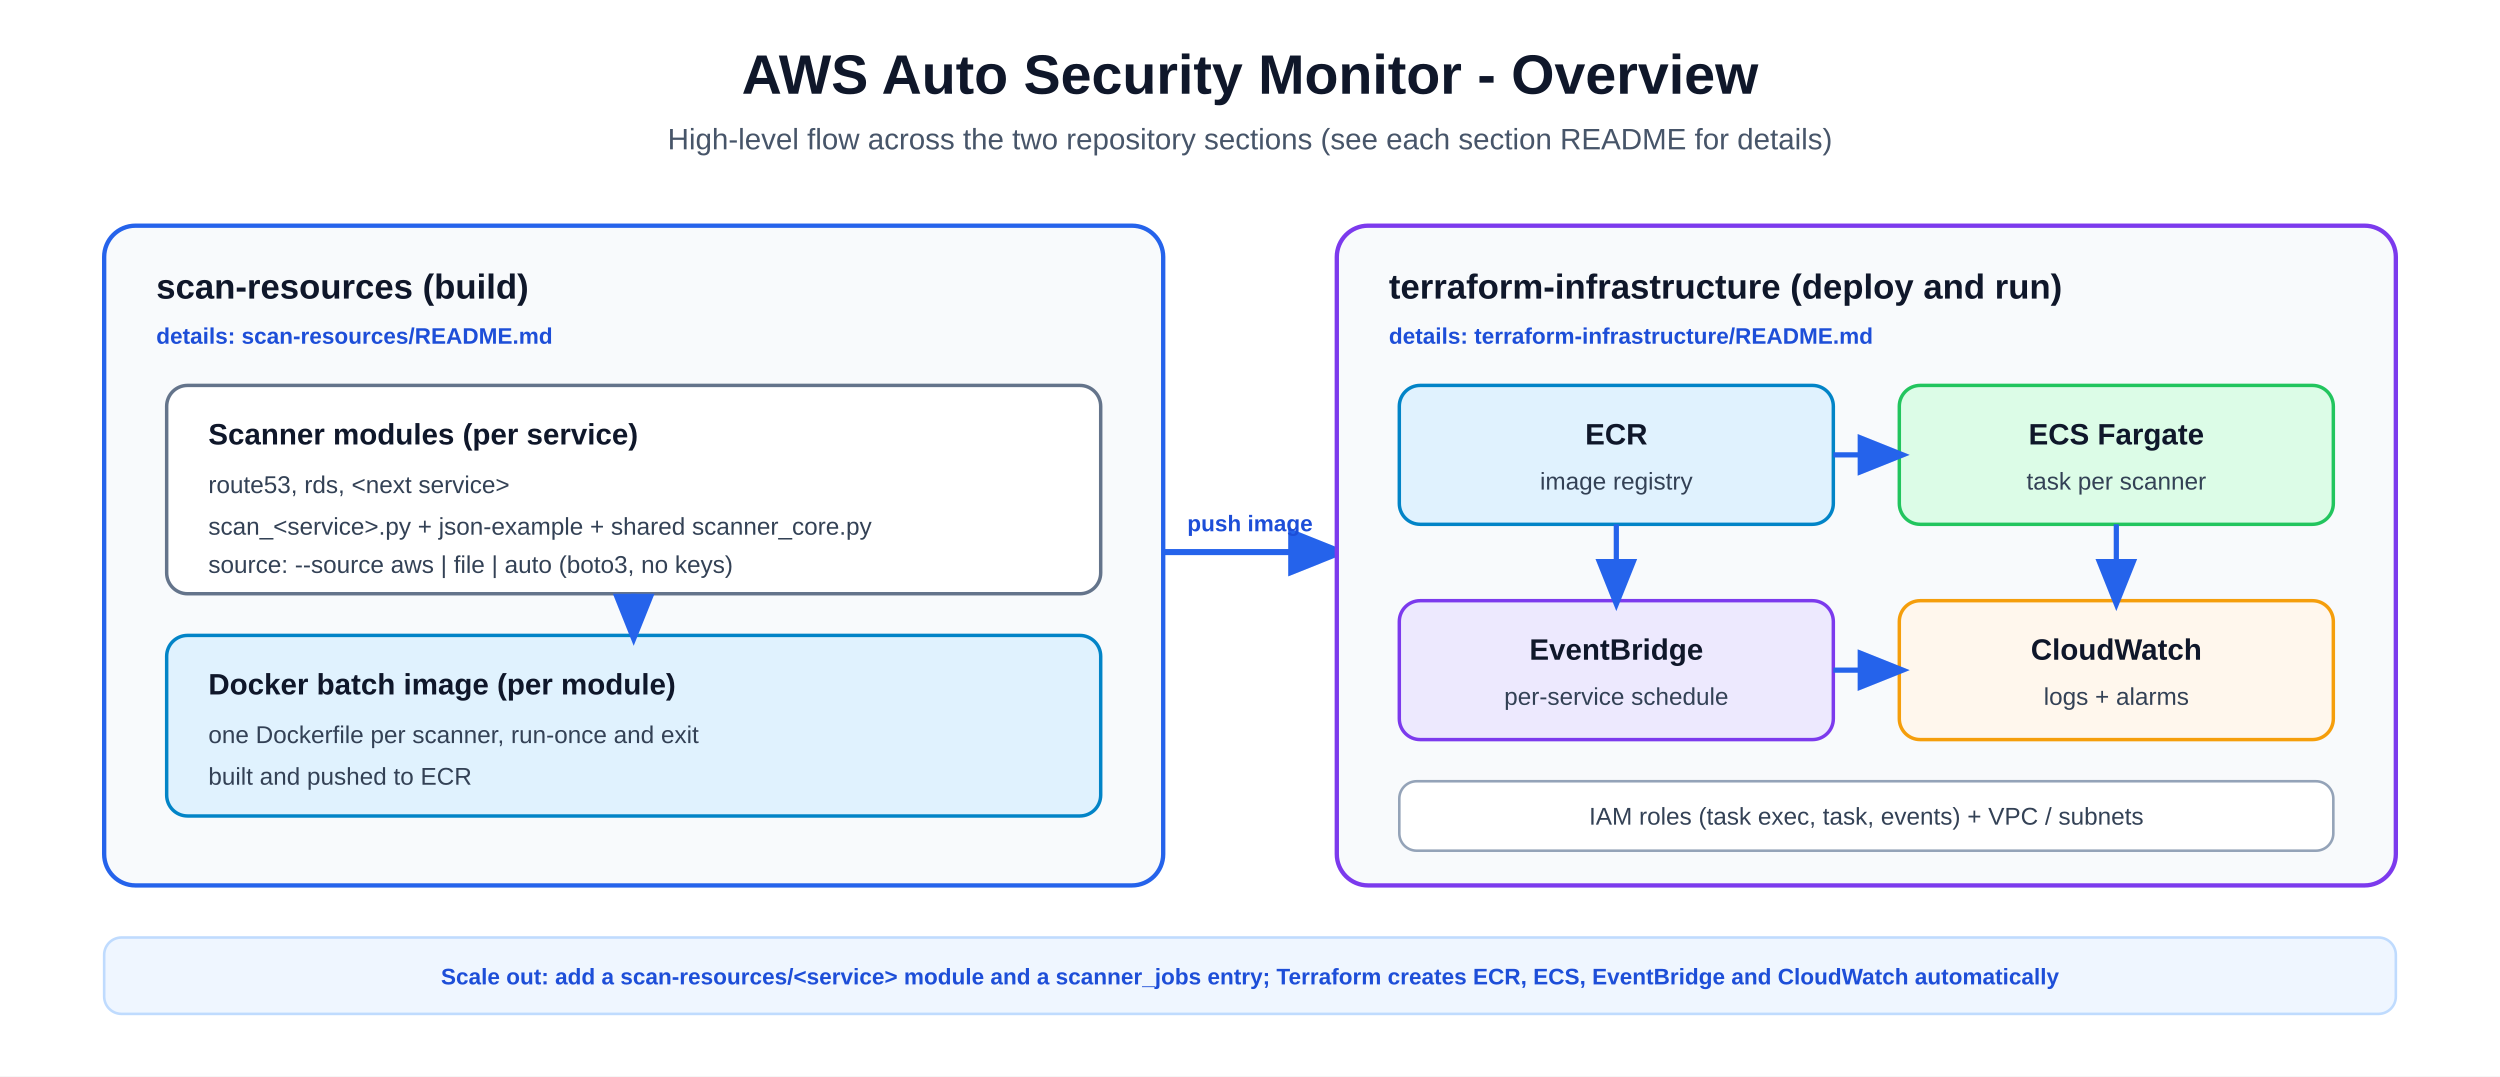
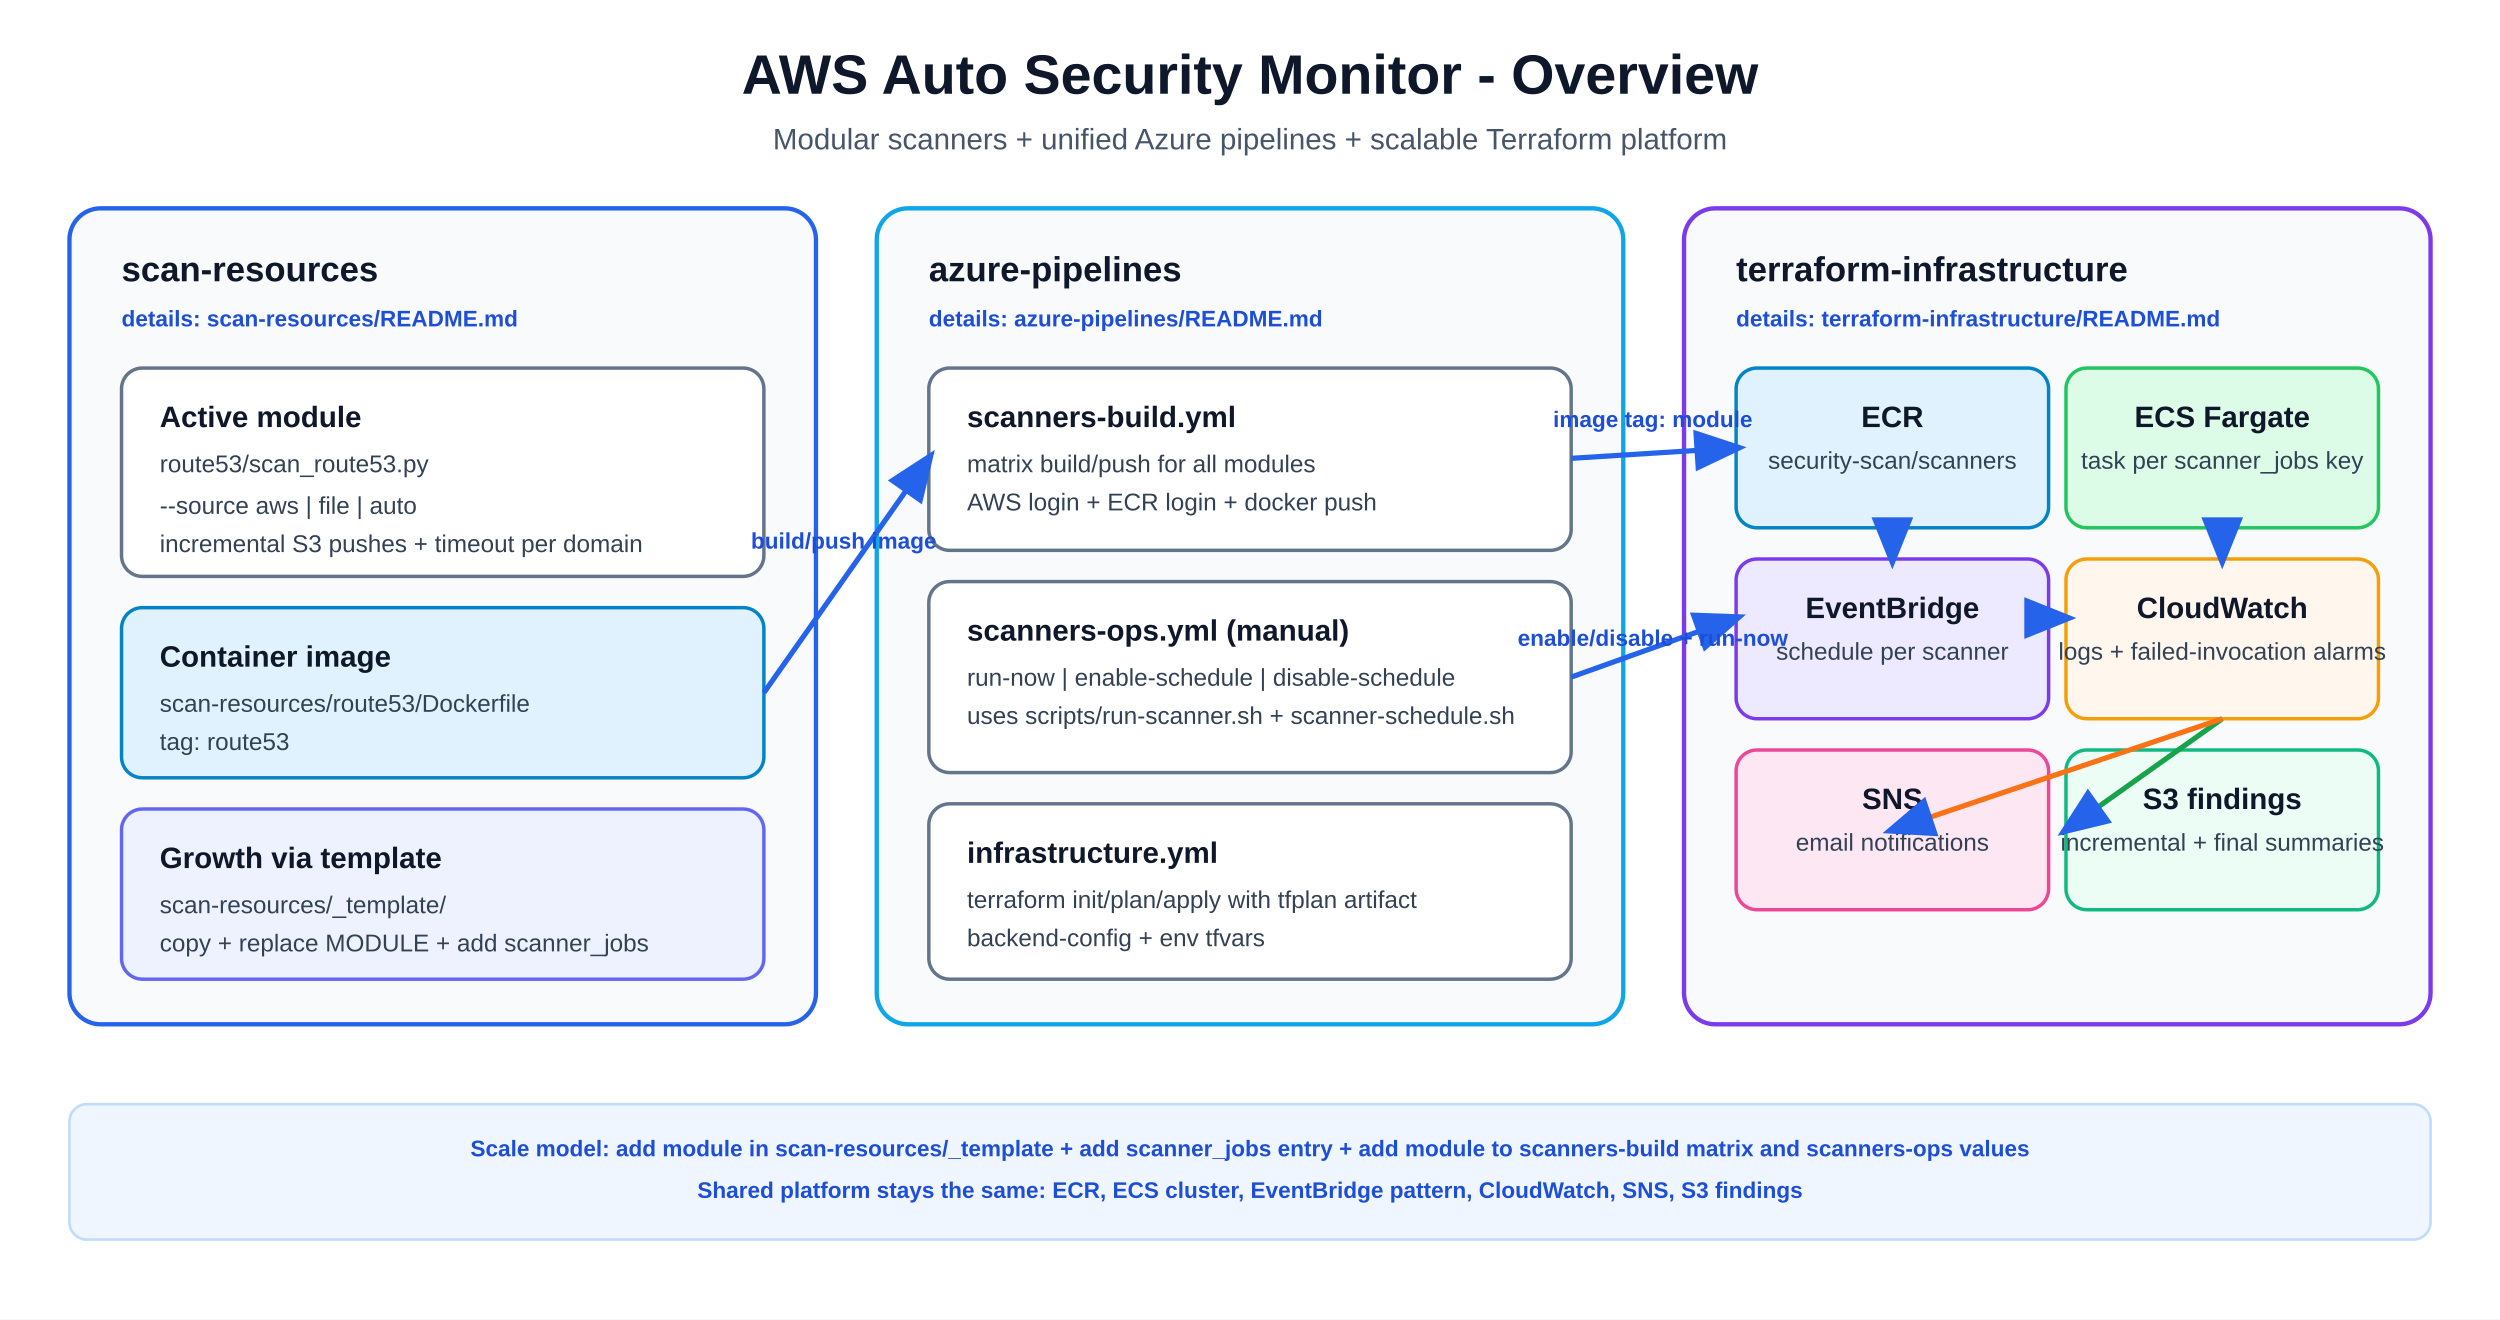
- <svg xmlns="http://www.w3.org/2000/svg" width="1440" height="620" viewBox="0 0 1440 620" font-family="Segoe UI, Arial, sans-serif">
+ <svg xmlns="http://www.w3.org/2000/svg" width="1440" height="760" viewBox="0 0 1440 760" font-family="Segoe UI, Arial, sans-serif">
  <defs>
    <style>
      .title    { font-size: 32px; font-weight: 700; fill: #0f172a; }
      .subtitle { font-size: 17px; font-weight: 500; fill: #475569; }
      .panel-h  { font-size: 20px; font-weight: 700; fill: #0f172a; }
      .h        { font-size: 17px; font-weight: 700; fill: #0f172a; }
      .t        { font-size: 14px; font-weight: 500; fill: #334155; }
      .ref      { font-size: 13px; font-weight: 600; fill: #1d4ed8; }
      .flow     { font-size: 13px; font-weight: 700; fill: #1d4ed8; }
+       .chip     { font-size: 13px; font-weight: 700; fill: #1e293b; }
    </style>
    <marker id="arrow" markerWidth="12" markerHeight="12" refX="8" refY="4" orient="auto">
      <path d="M0,0 L0,8 L10,4 z" fill="#2563eb" />
    </marker>
  </defs>
-   <rect x="0" y="0" width="1440" height="620" fill="#ffffff" />
+   <rect x="0" y="0" width="1440" height="760" fill="#ffffff" />
  <text x="720" y="54" text-anchor="middle" class="title">AWS Auto Security Monitor - Overview</text>
-   <text x="720" y="86" text-anchor="middle" class="subtitle">High-level flow across the two repository sections (see each section README for details)</text>
-   <rect x="60" y="130" width="610" height="380" rx="18" fill="#f8fafc" stroke="#2563eb" stroke-width="2.5" />
-   <text x="90" y="172" class="panel-h">scan-resources (build)</text>
-   <text x="90" y="198" class="ref">details: scan-resources/README.md</text>
-   <rect x="96" y="222" width="538" height="120" rx="12" fill="#ffffff" stroke="#64748b" stroke-width="2" />
-   <text x="120" y="256" class="h">Scanner modules (per service)</text>
-   <text x="120" y="284" class="t">route53, rds, &lt;next service&gt;</text>
-   <text x="120" y="308" class="t">scan_&lt;service&gt;.py + json-example + shared scanner_core.py</text>
-   <text x="120" y="330" class="t">source: --source aws | file | auto (boto3, no keys)</text>
-   <rect x="96" y="366" width="538" height="104" rx="12" fill="#e0f2fe" stroke="#0284c7" stroke-width="2" />
-   <text x="120" y="400" class="h">Docker batch image (per module)</text>
-   <text x="120" y="428" class="t">one Dockerfile per scanner, run-once and exit</text>
-   <text x="120" y="452" class="t">built and pushed to ECR</text>
-   <path d="M365 342 L365 366" stroke="#2563eb" stroke-width="3" fill="none" marker-end="url(#arrow)" />
-   <path d="M670 318 L770 318" stroke="#2563eb" stroke-width="3.5" fill="none" marker-end="url(#arrow)" />
-   <text x="720" y="306" text-anchor="middle" class="flow">push image</text>
-   <rect x="770" y="130" width="610" height="380" rx="18" fill="#f8fafc" stroke="#7c3aed" stroke-width="2.5" />
-   <text x="800" y="172" class="panel-h">terraform-infrastructure (deploy and run)</text>
-   <text x="800" y="198" class="ref">details: terraform-infrastructure/README.md</text>
-   <rect x="806" y="222" width="250" height="80" rx="12" fill="#e0f2fe" stroke="#0284c7" stroke-width="2" />
-   <text x="931" y="256" text-anchor="middle" class="h">ECR</text>
-   <text x="931" y="282" text-anchor="middle" class="t">image registry</text>
-   <rect x="1094" y="222" width="250" height="80" rx="12" fill="#dcfce7" stroke="#22c55e" stroke-width="2" />
-   <text x="1219" y="256" text-anchor="middle" class="h">ECS Fargate</text>
-   <text x="1219" y="282" text-anchor="middle" class="t">task per scanner</text>
-   <rect x="806" y="346" width="250" height="80" rx="12" fill="#ede9fe" stroke="#7c3aed" stroke-width="2" />
-   <text x="931" y="380" text-anchor="middle" class="h">EventBridge</text>
-   <text x="931" y="406" text-anchor="middle" class="t">per-service schedule</text>
-   <rect x="1094" y="346" width="250" height="80" rx="12" fill="#fff7ed" stroke="#f59e0b" stroke-width="2" />
-   <text x="1219" y="380" text-anchor="middle" class="h">CloudWatch</text>
-   <text x="1219" y="406" text-anchor="middle" class="t">logs + alarms</text>
-   <rect x="806" y="450" width="538" height="40" rx="10" fill="#ffffff" stroke="#94a3b8" stroke-width="1.5" />
-   <text x="1075" y="475" text-anchor="middle" class="t">IAM roles (task exec, task, events) + VPC / subnets</text>
-   <path d="M1056 262 L1094 262" stroke="#2563eb" stroke-width="3" fill="none" marker-end="url(#arrow)" />
-   <path d="M931 302 L931 346" stroke="#2563eb" stroke-width="3" fill="none" marker-end="url(#arrow)" />
-   <path d="M1056 386 L1094 386" stroke="#2563eb" stroke-width="3" fill="none" marker-end="url(#arrow)" />
-   <path d="M1219 302 L1219 346" stroke="#2563eb" stroke-width="3" fill="none" marker-end="url(#arrow)" />
-   <rect x="60" y="540" width="1320" height="44" rx="10" fill="#eff6ff" stroke="#bfdbfe" stroke-width="1.5" />
-   <text x="720" y="567" text-anchor="middle" class="ref">Scale out: add a scan-resources/&lt;service&gt; module and a scanner_jobs entry; Terraform creates ECR, ECS, EventBridge and CloudWatch automatically</text>
+   <text x="720" y="86" text-anchor="middle" class="subtitle">Modular scanners + unified Azure pipelines + scalable Terraform platform</text>
+   <rect x="40" y="120" width="430" height="470" rx="18" fill="#f8fafc" stroke="#2563eb" stroke-width="2.5" />
+   <text x="70" y="162" class="panel-h">scan-resources</text>
+   <text x="70" y="188" class="ref">details: scan-resources/README.md</text>
+   <rect x="70" y="212" width="370" height="120" rx="12" fill="#ffffff" stroke="#64748b" stroke-width="2" />
+   <text x="92" y="246" class="h">Active module</text>
+   <text x="92" y="272" class="t">route53/scan_route53.py</text>
+   <text x="92" y="296" class="t">--source aws | file | auto</text>
+   <text x="92" y="318" class="t">incremental S3 pushes + timeout per domain</text>
+   <rect x="70" y="350" width="370" height="98" rx="12" fill="#e0f2fe" stroke="#0284c7" stroke-width="2" />
+   <text x="92" y="384" class="h">Container image</text>
+   <text x="92" y="410" class="t">scan-resources/route53/Dockerfile</text>
+   <text x="92" y="432" class="t">tag: route53</text>
+   <rect x="70" y="466" width="370" height="98" rx="12" fill="#eef2ff" stroke="#6366f1" stroke-width="2" />
+   <text x="92" y="500" class="h">Growth via template</text>
+   <text x="92" y="526" class="t">scan-resources/_template/</text>
+   <text x="92" y="548" class="t">copy + replace MODULE + add scanner_jobs</text>
+   <rect x="505" y="120" width="430" height="470" rx="18" fill="#f8fafc" stroke="#0ea5e9" stroke-width="2.5" />
+   <text x="535" y="162" class="panel-h">azure-pipelines</text>
+   <text x="535" y="188" class="ref">details: azure-pipelines/README.md</text>
+   <rect x="535" y="212" width="370" height="105" rx="12" fill="#ffffff" stroke="#64748b" stroke-width="2" />
+   <text x="557" y="246" class="h">scanners-build.yml</text>
+   <text x="557" y="272" class="t">matrix build/push for all modules</text>
+   <text x="557" y="294" class="t">AWS login + ECR login + docker push</text>
+   <rect x="535" y="335" width="370" height="110" rx="12" fill="#ffffff" stroke="#64748b" stroke-width="2" />
+   <text x="557" y="369" class="h">scanners-ops.yml (manual)</text>
+   <text x="557" y="395" class="t">run-now | enable-schedule | disable-schedule</text>
+   <text x="557" y="417" class="t">uses scripts/run-scanner.sh + scanner-schedule.sh</text>
+   <rect x="535" y="463" width="370" height="101" rx="12" fill="#ffffff" stroke="#64748b" stroke-width="2" />
+   <text x="557" y="497" class="h">infrastructure.yml</text>
+   <text x="557" y="523" class="t">terraform init/plan/apply with tfplan artifact</text>
+   <text x="557" y="545" class="t">backend-config + env tfvars</text>
+   <rect x="970" y="120" width="430" height="470" rx="18" fill="#f8fafc" stroke="#7c3aed" stroke-width="2.5" />
+   <text x="1000" y="162" class="panel-h">terraform-infrastructure</text>
+   <text x="1000" y="188" class="ref">details: terraform-infrastructure/README.md</text>
+   <rect x="1000" y="212" width="180" height="92" rx="12" fill="#e0f2fe" stroke="#0284c7" stroke-width="2" />
+   <text x="1090" y="246" text-anchor="middle" class="h">ECR</text>
+   <text x="1090" y="270" text-anchor="middle" class="t">security-scan/scanners</text>
+   <rect x="1190" y="212" width="180" height="92" rx="12" fill="#dcfce7" stroke="#22c55e" stroke-width="2" />
+   <text x="1280" y="246" text-anchor="middle" class="h">ECS Fargate</text>
+   <text x="1280" y="270" text-anchor="middle" class="t">task per scanner_jobs key</text>
+   <rect x="1000" y="322" width="180" height="92" rx="12" fill="#ede9fe" stroke="#7c3aed" stroke-width="2" />
+   <text x="1090" y="356" text-anchor="middle" class="h">EventBridge</text>
+   <text x="1090" y="380" text-anchor="middle" class="t">schedule per scanner</text>
+   <rect x="1190" y="322" width="180" height="92" rx="12" fill="#fff7ed" stroke="#f59e0b" stroke-width="2" />
+   <text x="1280" y="356" text-anchor="middle" class="h">CloudWatch</text>
+   <text x="1280" y="380" text-anchor="middle" class="t">logs + failed-invocation alarms</text>
+   <rect x="1000" y="432" width="180" height="92" rx="12" fill="#fce7f3" stroke="#ec4899" stroke-width="2" />
+   <text x="1090" y="466" text-anchor="middle" class="h">SNS</text>
+   <text x="1090" y="490" text-anchor="middle" class="t">email notifications</text>
+   <rect x="1190" y="432" width="180" height="92" rx="12" fill="#ecfdf5" stroke="#10b981" stroke-width="2" />
+   <text x="1280" y="466" text-anchor="middle" class="h">S3 findings</text>
+   <text x="1280" y="490" text-anchor="middle" class="t">incremental + final summaries</text>
+   <path d="M440 399 L535 264" stroke="#2563eb" stroke-width="3" fill="none" marker-end="url(#arrow)" />
+   <text x="486" y="316" text-anchor="middle" class="flow">build/push image</text>
+   <path d="M905 264 L1000 258" stroke="#2563eb" stroke-width="3" fill="none" marker-end="url(#arrow)" />
+   <text x="952" y="246" text-anchor="middle" class="flow">image tag: module</text>
+   <path d="M905 390 L1000 356" stroke="#2563eb" stroke-width="3" fill="none" marker-end="url(#arrow)" />
+   <text x="952" y="372" text-anchor="middle" class="flow">enable/disable + run-now</text>
+   <path d="M1180 356 L1190 356" stroke="#2563eb" stroke-width="3" fill="none" marker-end="url(#arrow)" />
+   <path d="M1090 304 L1090 322" stroke="#2563eb" stroke-width="3" fill="none" marker-end="url(#arrow)" />
+   <path d="M1280 304 L1280 322" stroke="#2563eb" stroke-width="3" fill="none" marker-end="url(#arrow)" />
+   <path d="M1280 414 L1190 478" stroke="#16a34a" stroke-width="3" fill="none" marker-end="url(#arrow)" />
+   <path d="M1280 414 L1090 478" stroke="#f97316" stroke-width="3" fill="none" marker-end="url(#arrow)" />
+   <rect x="40" y="636" width="1360" height="78" rx="10" fill="#eff6ff" stroke="#bfdbfe" stroke-width="1.5" />
+   <text x="720" y="666" text-anchor="middle" class="ref">Scale model: add module in scan-resources/_template + add scanner_jobs entry + add module to scanners-build matrix and scanners-ops values</text>
+   <text x="720" y="690" text-anchor="middle" class="ref">Shared platform stays the same: ECR, ECS cluster, EventBridge pattern, CloudWatch, SNS, S3 findings</text>
</svg>
